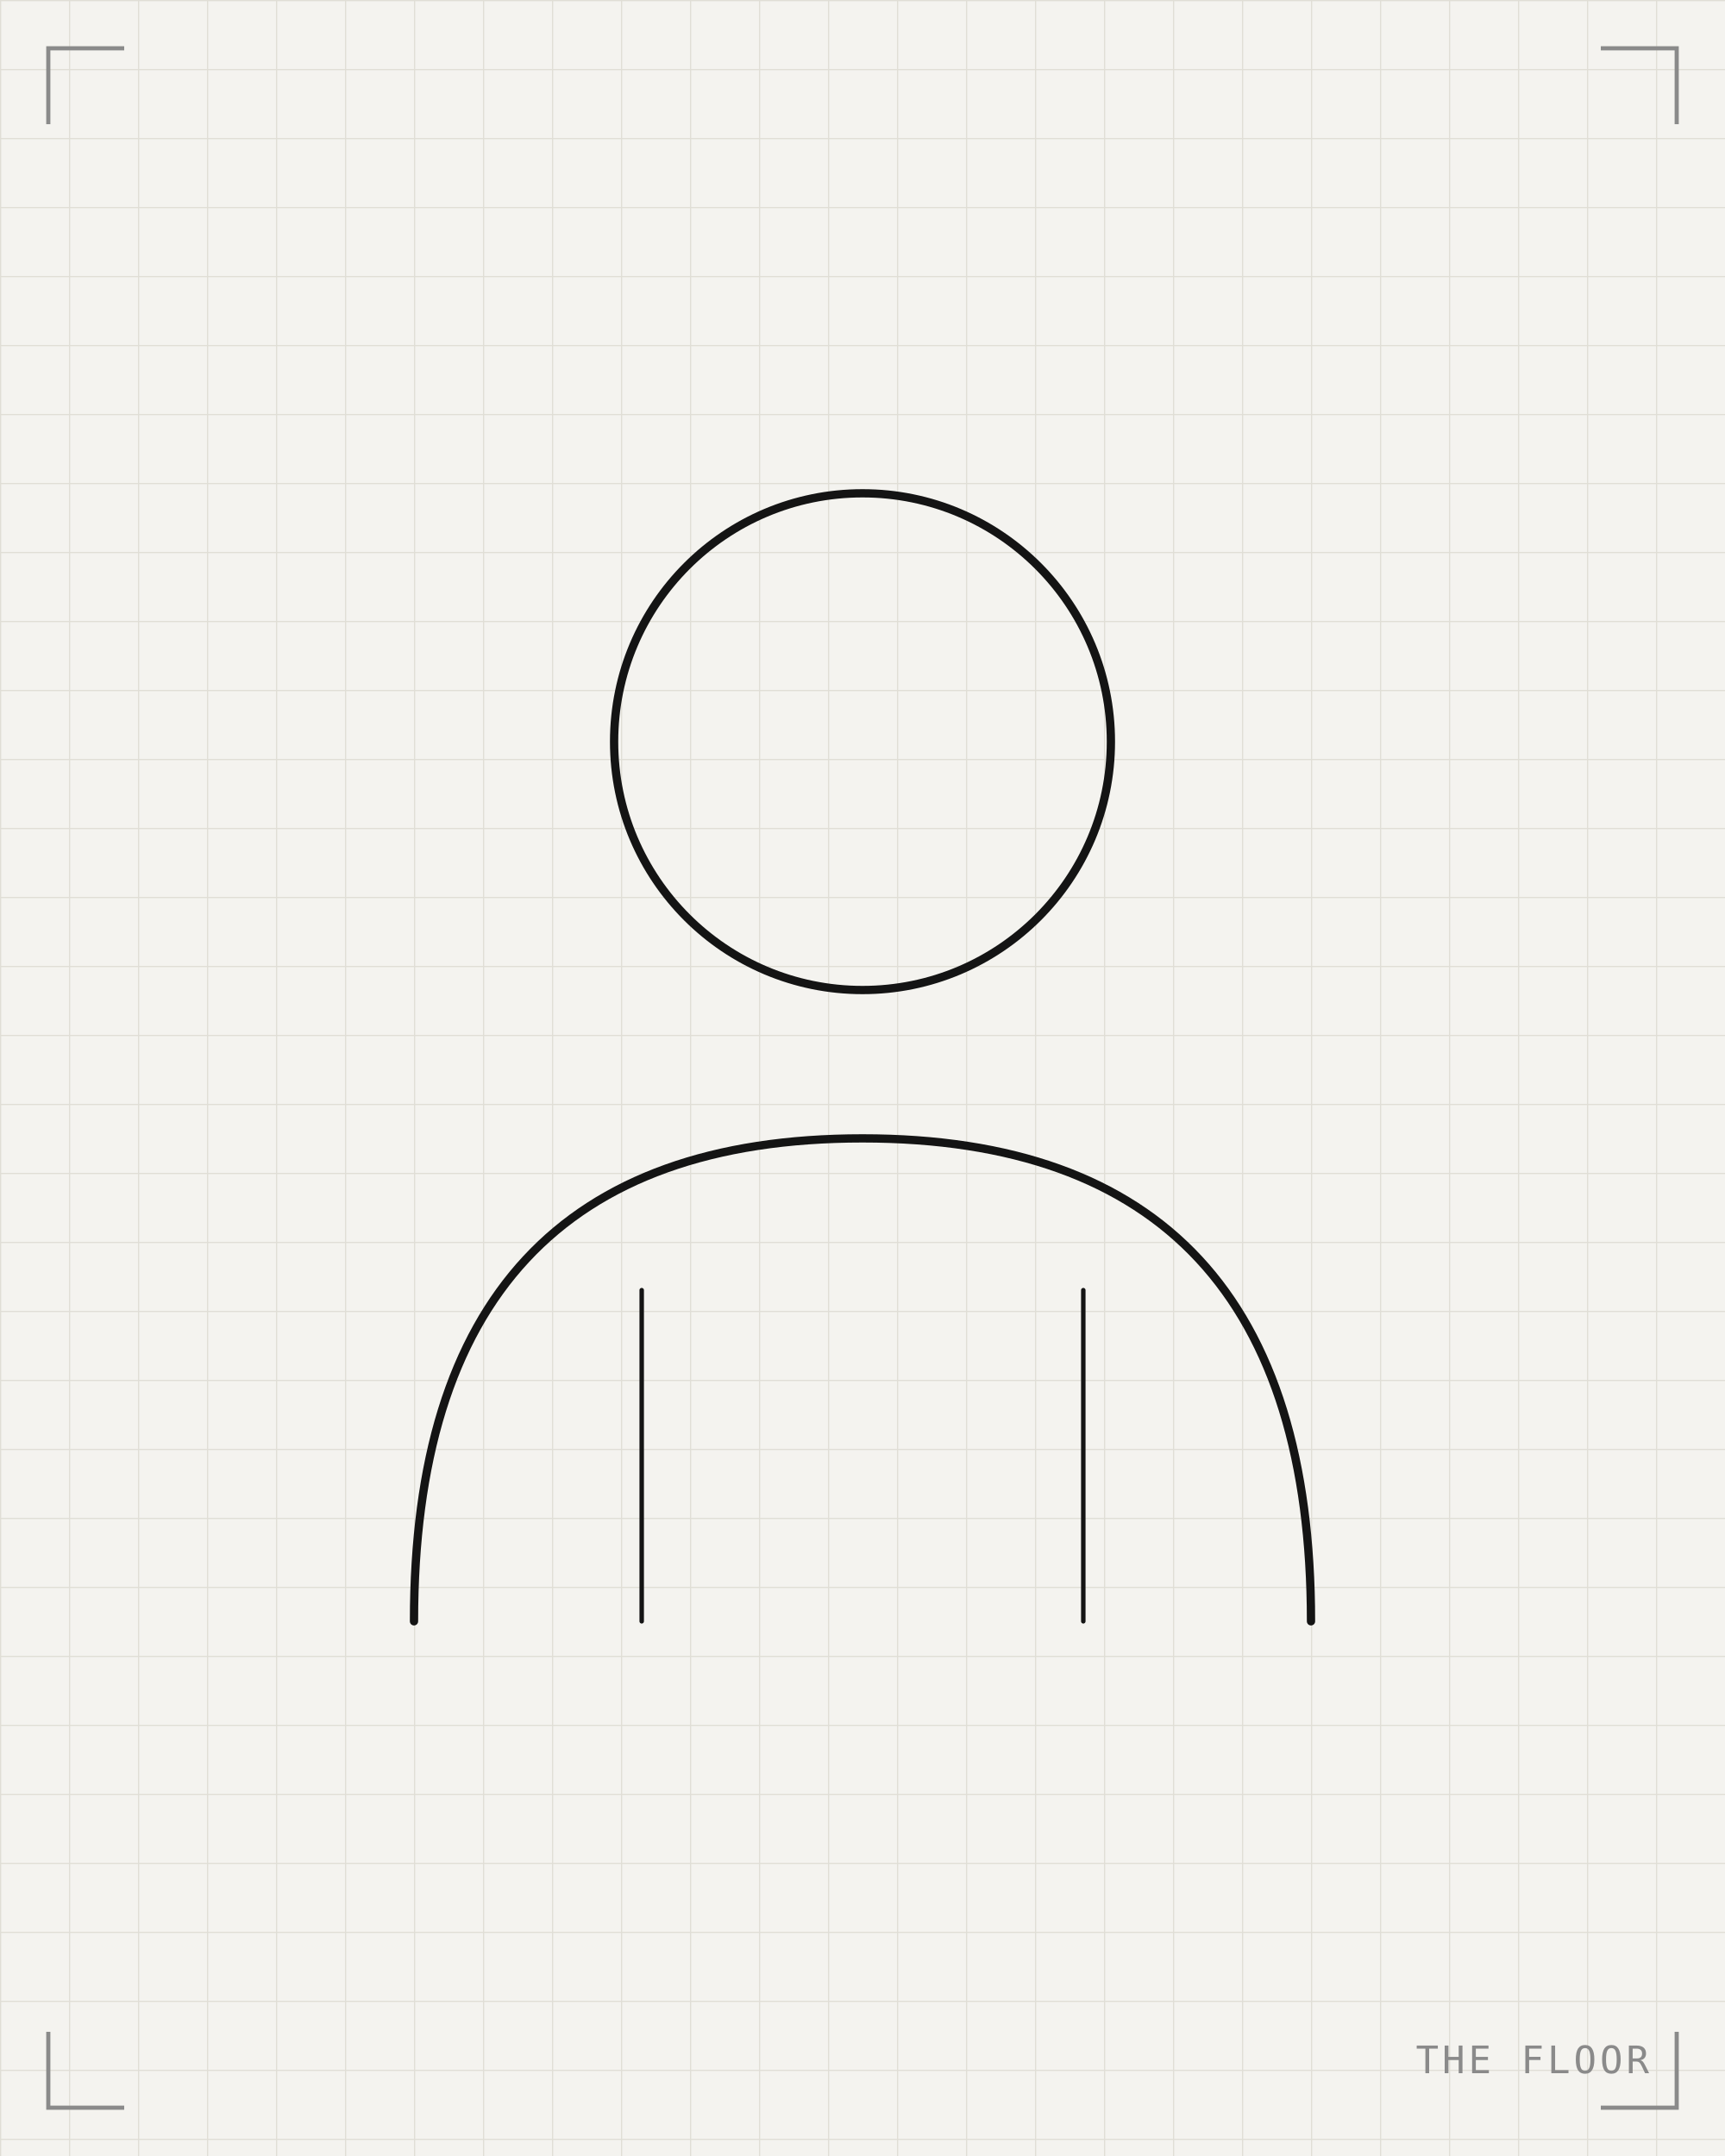
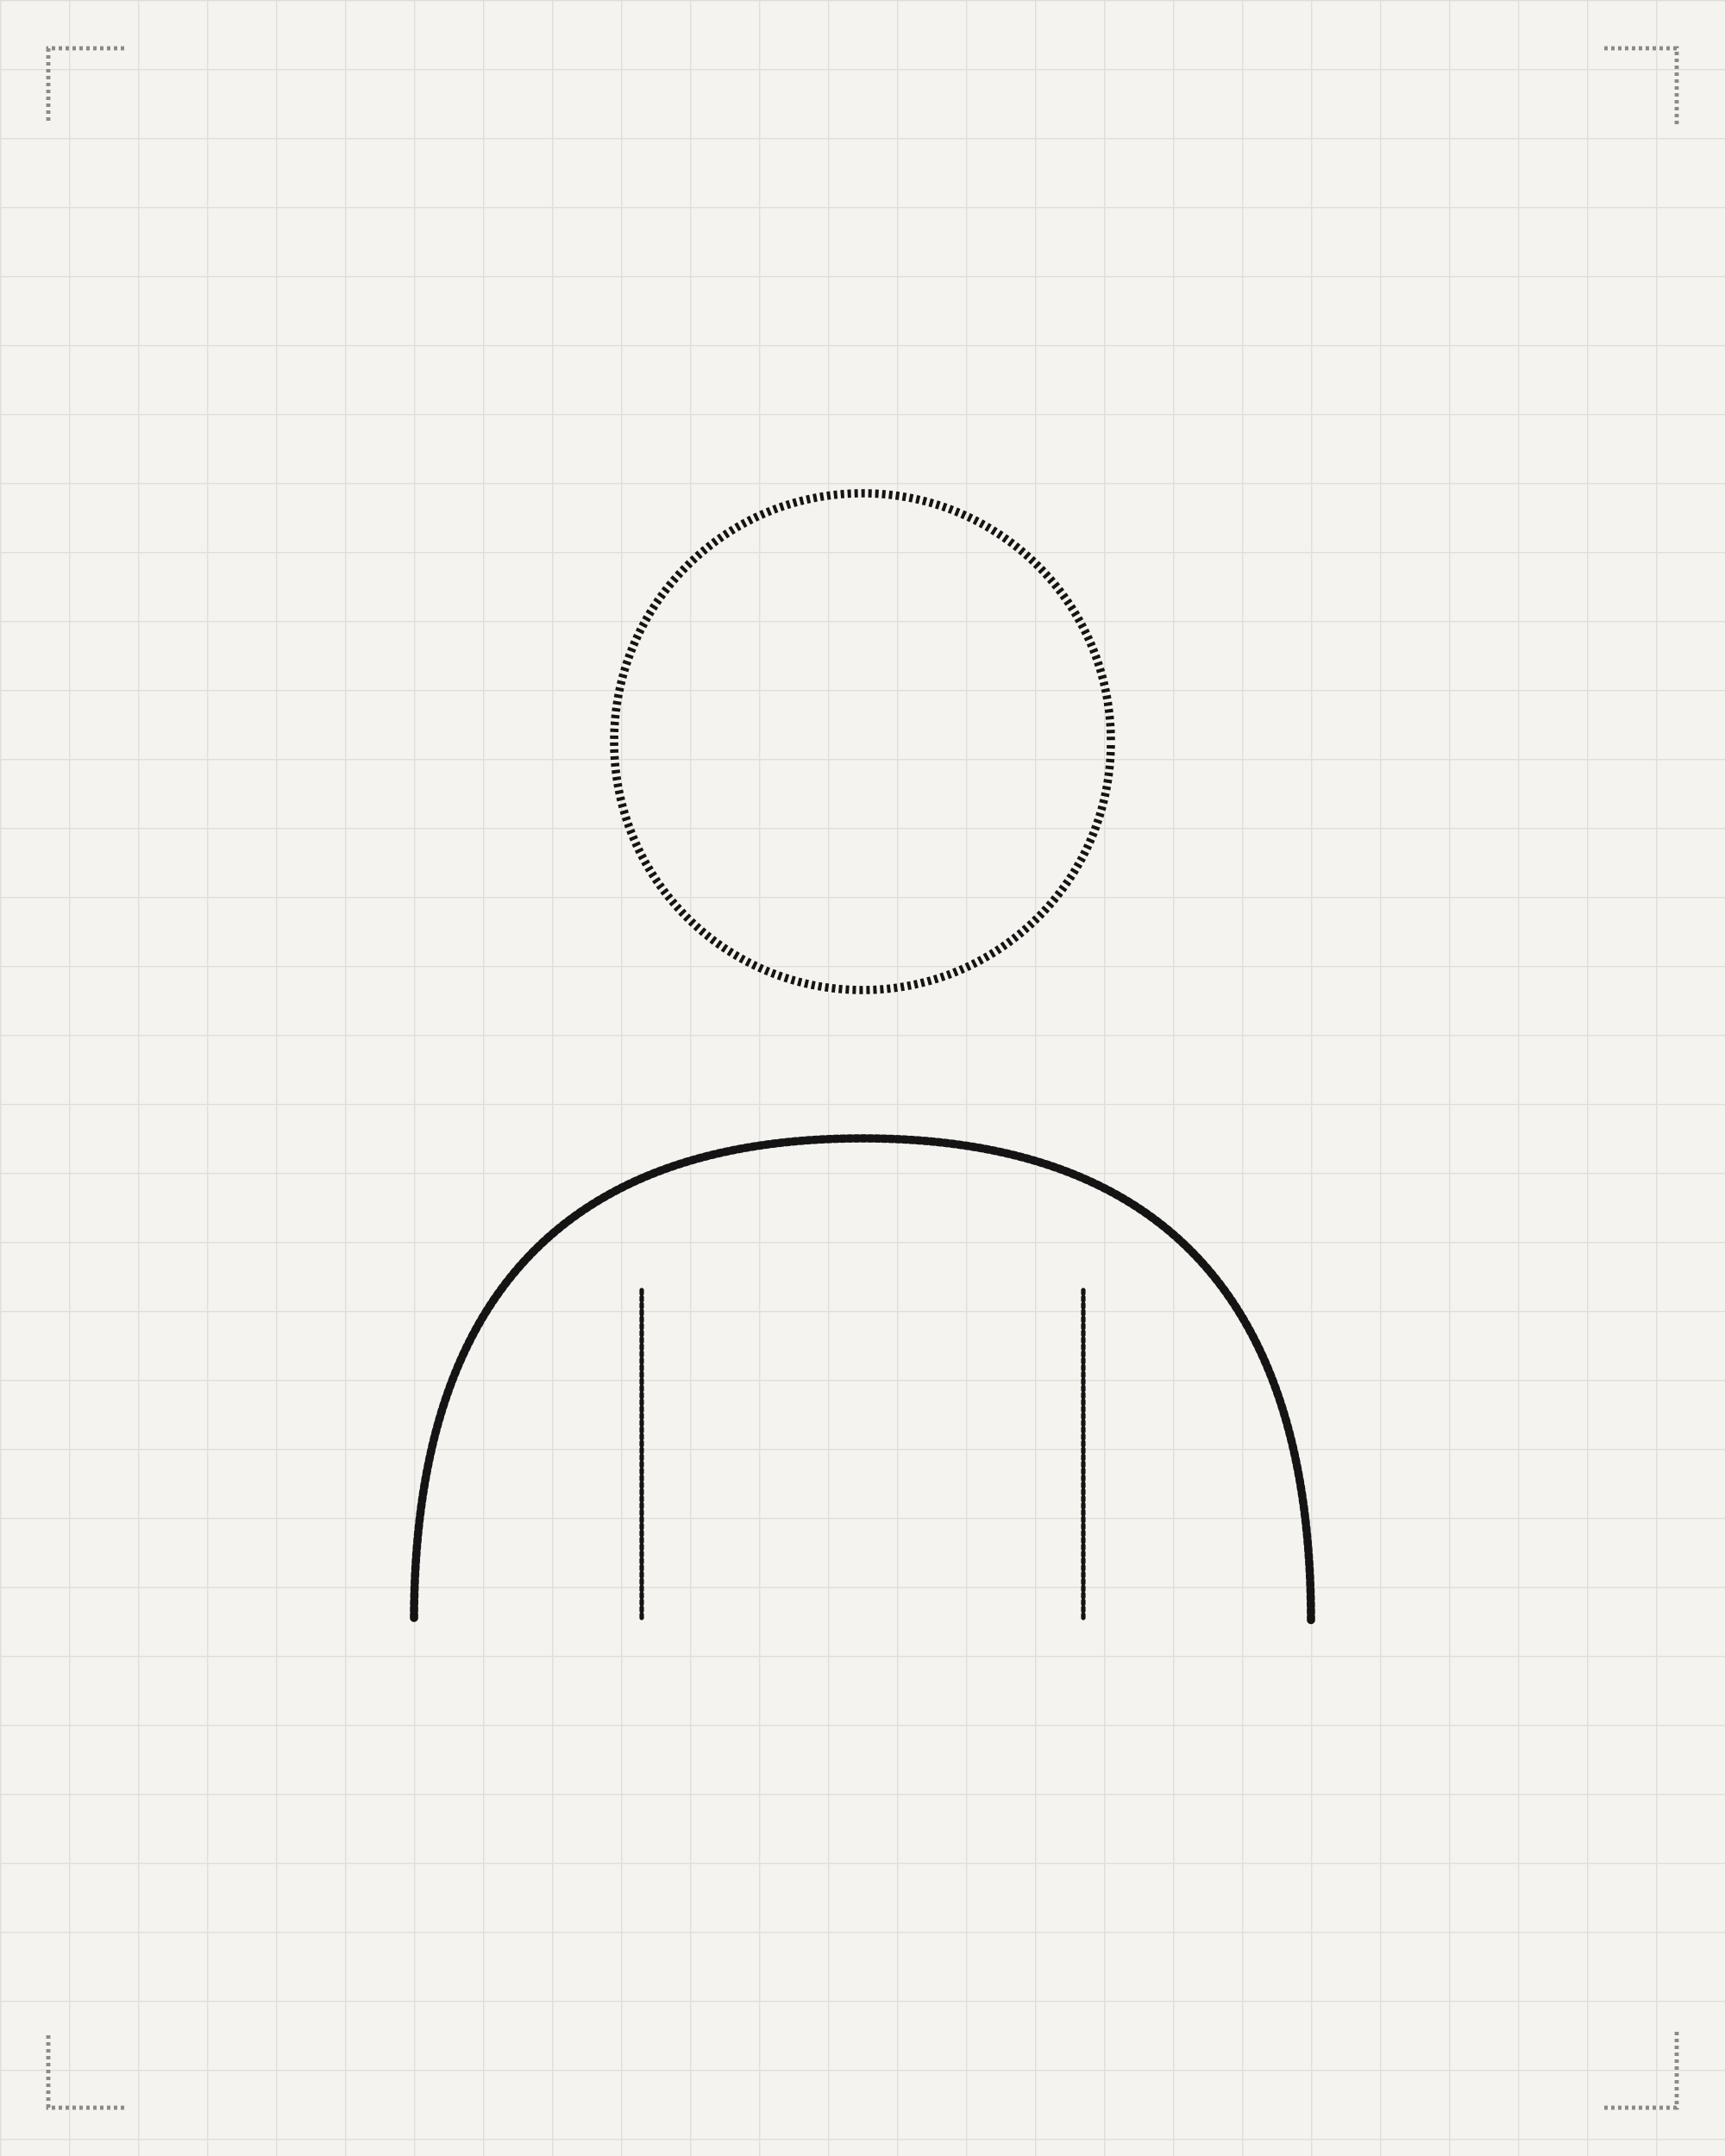
<svg xmlns="http://www.w3.org/2000/svg" viewBox="0 0 500 625" width="500" height="625">
+   <style>.ink{stroke-dasharray:1;stroke-dashoffset:1;animation:draw .85s cubic-bezier(.22,1,.36,1) forwards}.dot{opacity:0;animation:pop .35s ease forwards}.cap{opacity:0;animation:pop .5s ease forwards}@keyframes draw{to{stroke-dashoffset:0}}@keyframes pop{to{opacity:1}}@media(prefers-reduced-motion:reduce){.ink,.dot,.cap{animation:none;stroke-dashoffset:0;opacity:1}}</style>
  <defs>
    <pattern id="g" width="20" height="20" patternUnits="userSpaceOnUse">
      <path d="M 20 0 L 0 0 0 20" fill="none" stroke="#e0ded6" stroke-width=".7" />
    </pattern>
  </defs>
  <rect width="500" height="625" fill="#f4f3ef" />
  <rect width="500" height="625" fill="url(#g)" />
-   <path d="M14 36 V14 H36" fill="none" stroke="#8a8a8a" stroke-width="1.2" />
-   <path d="M464 14 H486 V36" fill="none" stroke="#8a8a8a" stroke-width="1.2" />
-   <path d="M14 589 V611 H36" fill="none" stroke="#8a8a8a" stroke-width="1.2" />
-   <path d="M464 611 H486 V589" fill="none" stroke="#8a8a8a" stroke-width="1.2" />
-   <circle cx="250" cy="215" r="72" fill="none" stroke="#141414" stroke-width="2.4" />
-   <path d="M120 470 q0 -140 130 -140 q130 0 130 140" fill="none" stroke="#141414" stroke-width="2.4" stroke-linejoin="round" stroke-linecap="round" />
-   <path d="M186 470 v-96 M314 470 v-96" fill="none" stroke="#141414" stroke-width="1.3" stroke-linejoin="round" stroke-linecap="round" />
-   <text x="22" y="601" font-family="monospace" font-size="13" fill="#8a8a8a" letter-spacing="1.5" />
-   <text x="478" y="601" font-family="monospace" font-size="11" fill="#8a8a8a" letter-spacing="1" text-anchor="end">THE FLOOR</text>
+   <path d="M14 36 V14 H36" fill="none" stroke="#8a8a8a" stroke-width="1.2" pathLength="1" class="ink" style="animation-delay:90ms" />
+   <path d="M464 14 H486 V36" fill="none" stroke="#8a8a8a" stroke-width="1.2" pathLength="1" class="ink" style="animation-delay:145ms" />
+   <path d="M14 589 V611 H36" fill="none" stroke="#8a8a8a" stroke-width="1.2" pathLength="1" class="ink" style="animation-delay:200ms" />
+   <path d="M464 611 H486 V589" fill="none" stroke="#8a8a8a" stroke-width="1.2" pathLength="1" class="ink" style="animation-delay:255ms" />
+   <circle cx="250" cy="215" r="72" fill="none" stroke="#141414" stroke-width="2.4" pathLength="1" class="ink" style="animation-delay:310ms" />
+   <path d="M120 470 q0 -140 130 -140 q130 0 130 140" fill="none" stroke="#141414" stroke-width="2.4" stroke-linejoin="round" stroke-linecap="round" pathLength="1" class="ink" style="animation-delay:365ms" />
+   <path d="M186 470 v-96 M314 470 v-96" fill="none" stroke="#141414" stroke-width="1.3" stroke-linejoin="round" stroke-linecap="round" pathLength="1" class="ink" style="animation-delay:420ms" />
+   <text class="cap" style="animation-delay:1050ms" x="22" y="601" font-family="monospace" font-size="13" fill="#8a8a8a" letter-spacing="1.5" />
+   <text class="cap" style="animation-delay:1150ms" x="478" y="601" font-family="monospace" font-size="11" fill="#8a8a8a" letter-spacing="1" text-anchor="end">THE FLOOR</text>
</svg>
